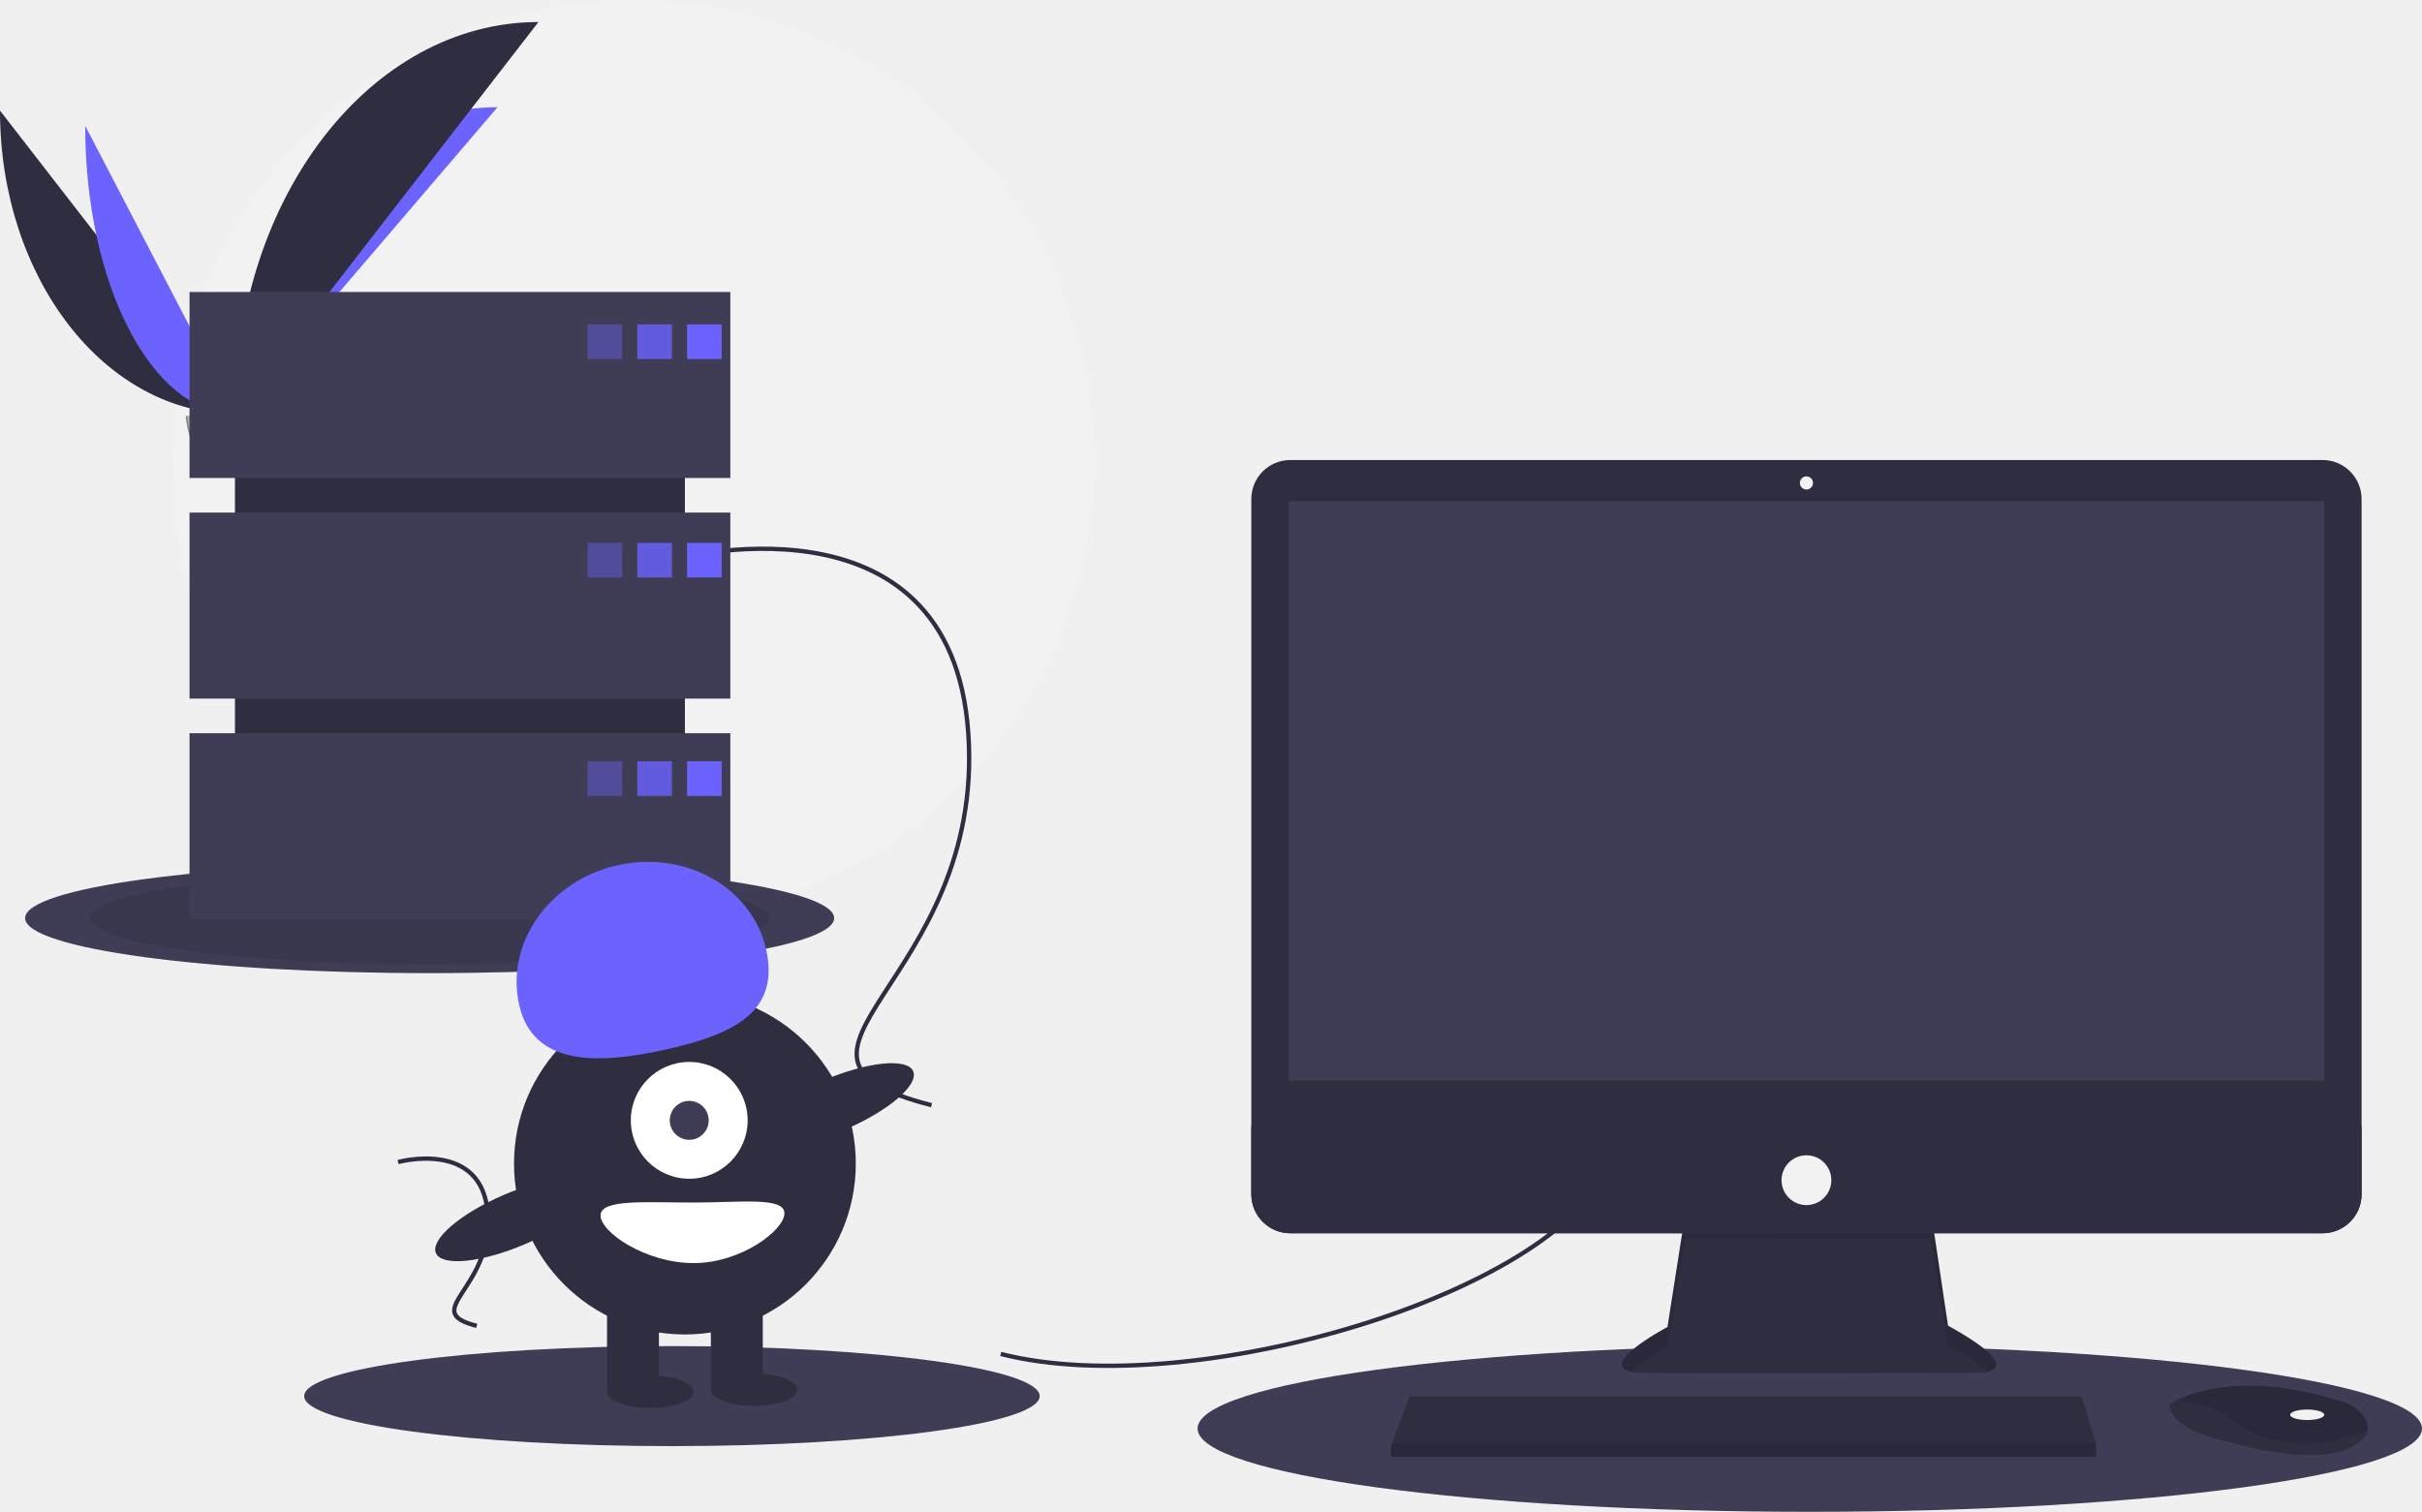
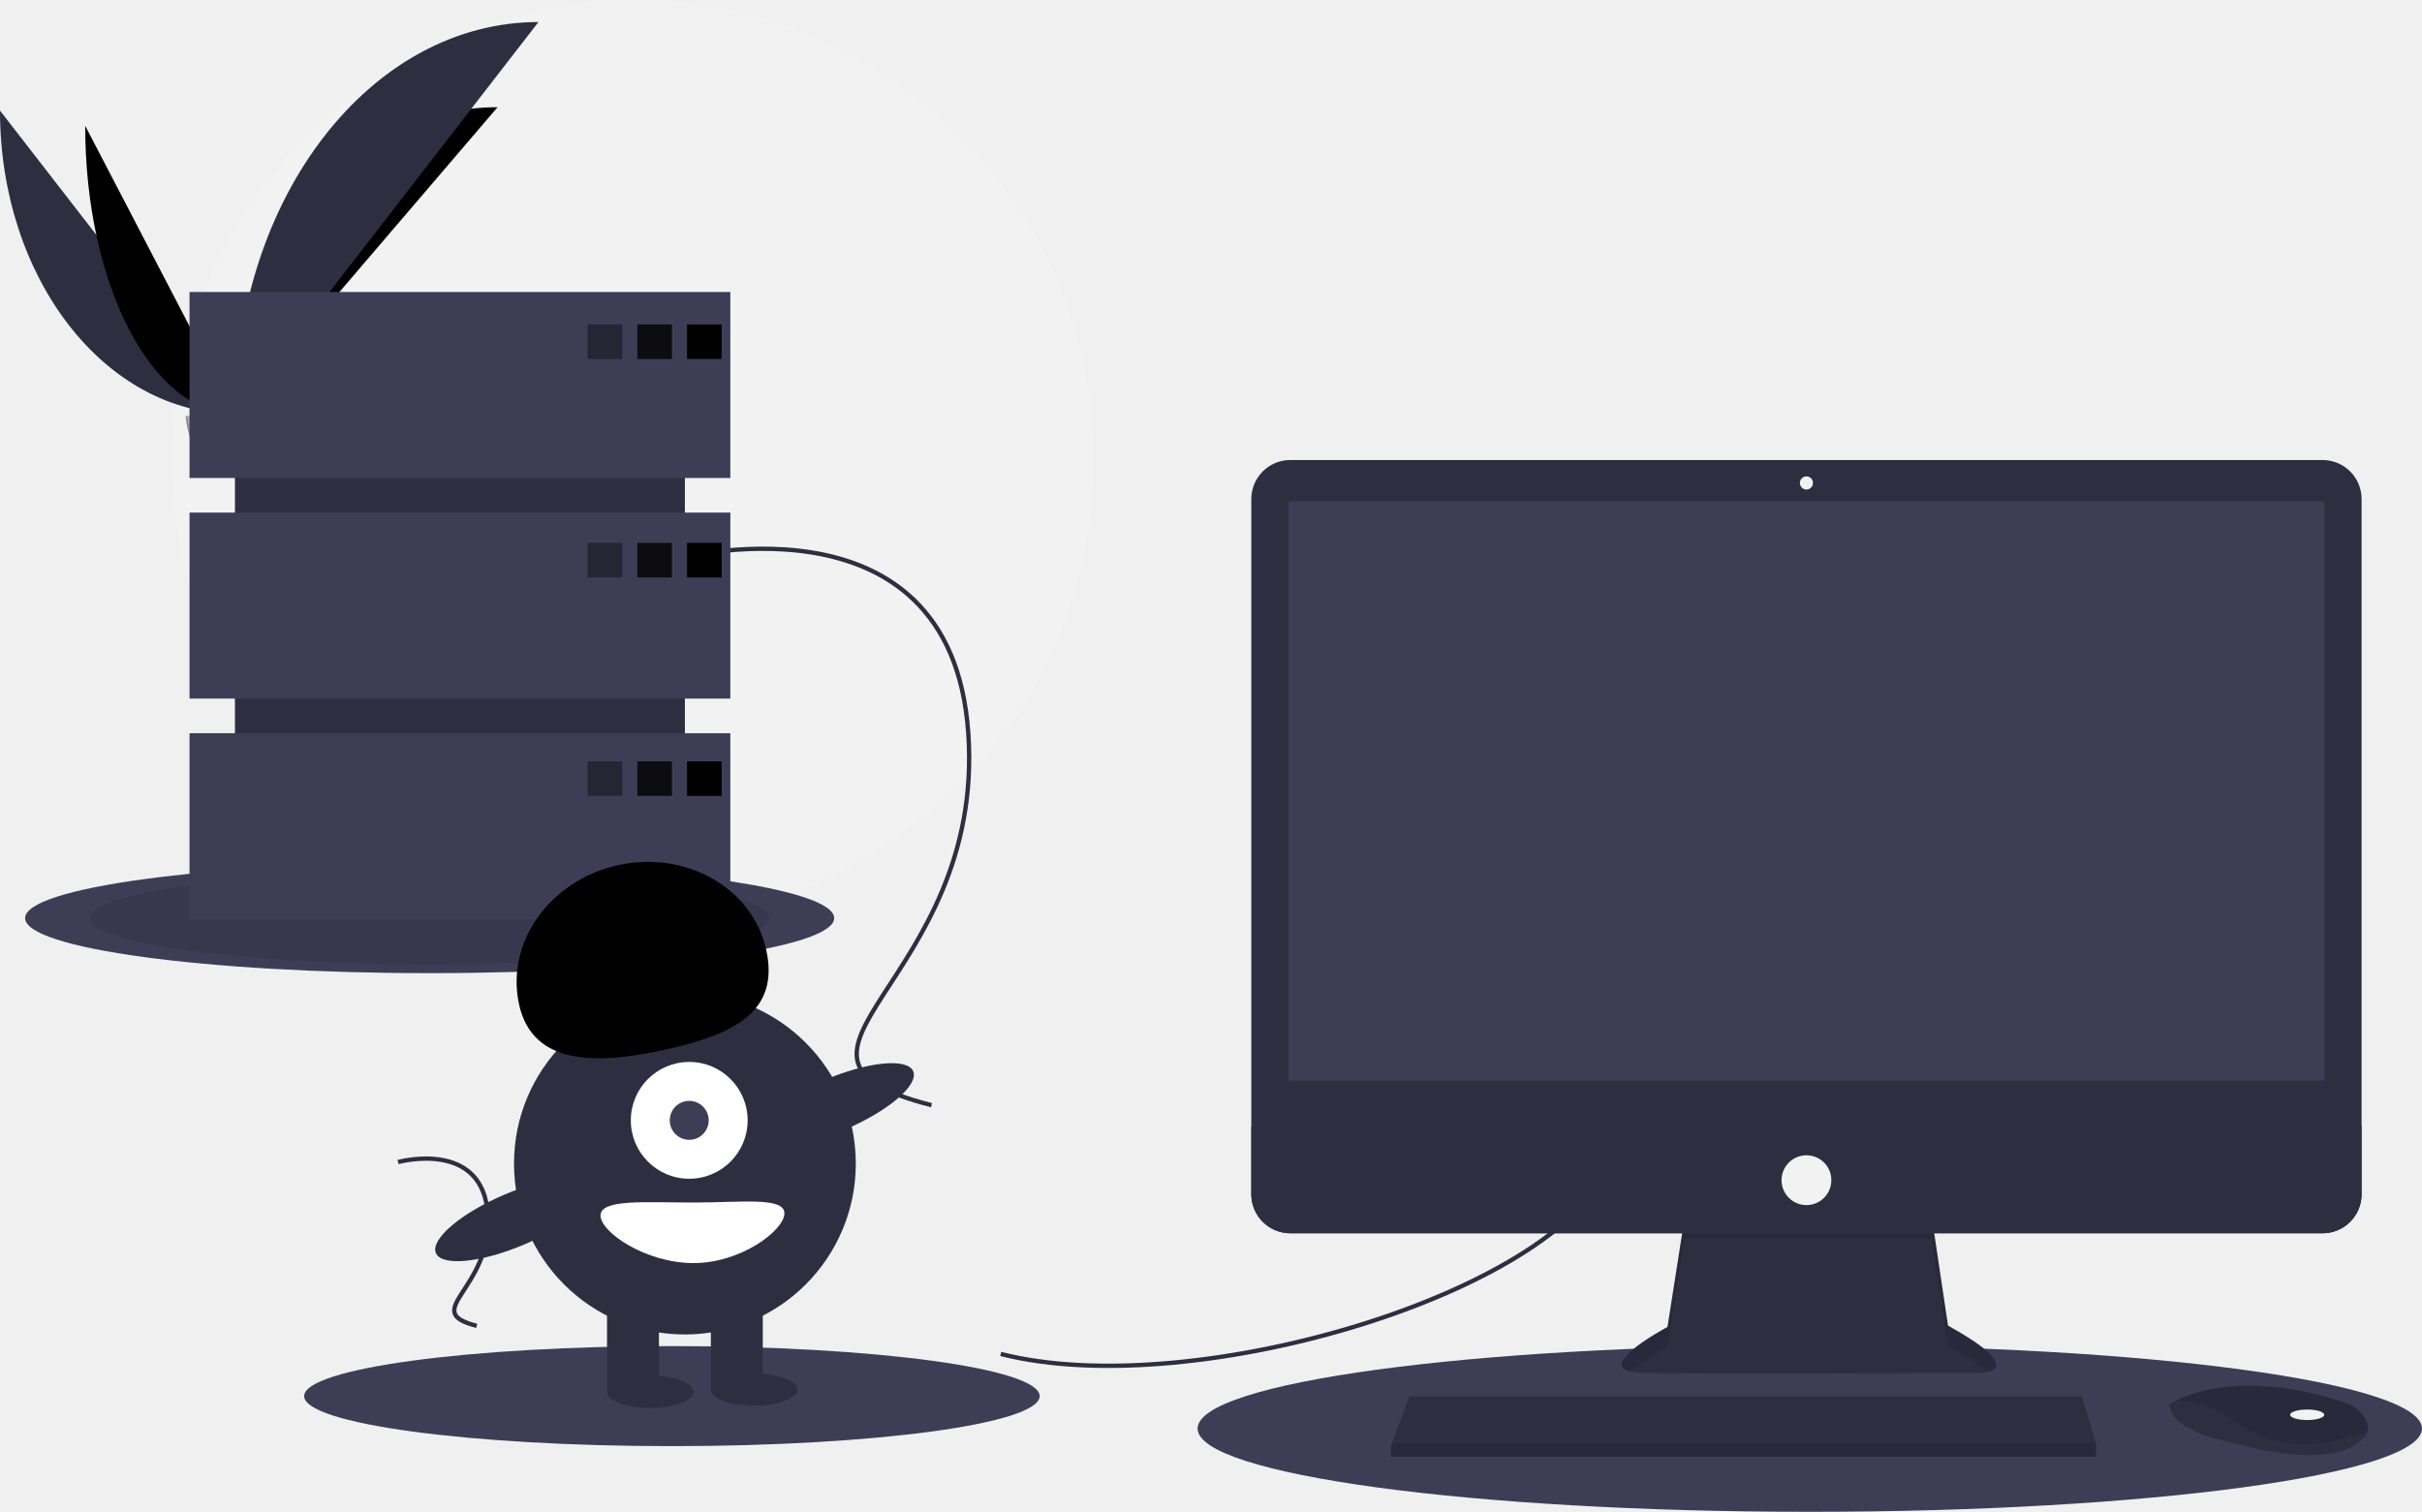
<svg xmlns="http://www.w3.org/2000/svg" aid="aa03ddf9-f8f2-4819-a4ce-be9b0a220741" data-name="Layer 1" width="1119.609" height="699" viewBox="0 0 1119.609 699">
+   <defs>
+     <style>
+       .color {
+         fill: currentColor;
+       }
+     </style>
+   </defs>
  <circle cx="292.609" cy="213" r="213" fill="#f2f2f2" />
  <path d="M31.391,151.642c0,77.498,48.618,140.208,108.701,140.208" transform="translate(-31.39089 -100.5)" fill="#2f2e41" />
-   <path d="M140.092,291.851c0-78.369,54.255-141.784,121.304-141.784" transform="translate(-31.39089 -100.5)" fill="#6c63ff" />
-   <path d="M70.775,158.668c0,73.615,31.003,133.183,69.316,133.183" transform="translate(-31.39089 -100.5)" fill="#6c63ff" />
+   <path class="color" d="M140.092,291.851c0-78.369,54.255-141.784,121.304-141.784" transform="translate(-31.39089 -100.5)" fill="#6c63ff" />
+   <path class="color" d="M70.775,158.668c0,73.615,31.003,133.183,69.316,133.183" transform="translate(-31.39089 -100.5)" fill="#6c63ff" />
  <path d="M140.092,291.851c0-100.138,62.71-181.168,140.208-181.168" transform="translate(-31.39089 -100.5)" fill="#2f2e41" />
  <path d="M117.224,292.839s15.416-.475,20.061-3.783,23.713-7.258,24.866-1.953,23.167,26.388,5.763,26.529-40.439-2.711-45.076-5.535S117.224,292.839,117.224,292.839Z" transform="translate(-31.39089 -100.5)" fill="#a8a8a8" />
  <path d="M168.224,311.785c-17.404.14-40.439-2.711-45.076-5.535-3.531-2.151-4.938-9.869-5.409-13.43-.326.014-.515.02-.515.02s.976,12.433,5.613,15.257,27.672,5.676,45.076,5.535c5.024-.041,6.759-1.828,6.664-4.475C173.879,310.756,171.963,311.755,168.224,311.785Z" transform="translate(-31.39089 -100.5)" opacity="0.2" />
  <ellipse cx="198.609" cy="424.5" rx="187" ry="25.44" fill="#3f3d56" />
  <ellipse cx="198.609" cy="424.5" rx="157" ry="21.359" opacity="0.1" />
  <ellipse cx="836.609" cy="660.5" rx="283" ry="38.5" fill="#3f3d56" />
  <ellipse cx="310.609" cy="645.5" rx="170" ry="23.127" fill="#3f3d56" />
  <path d="M494,726.5c90,23,263-30,282-90" transform="translate(-31.39089 -100.5)" fill="none" stroke="#2f2e41" stroke-miterlimit="10" stroke-width="2" />
  <path d="M341,359.5s130-36,138,80-107,149-17,172" transform="translate(-31.39089 -100.5)" fill="none" stroke="#2f2e41" stroke-miterlimit="10" stroke-width="2" />
  <path d="M215.402,637.783s39.072-10.82,41.477,24.044-32.16,44.783-5.109,51.696" transform="translate(-31.39089 -100.5)" fill="none" stroke="#2f2e41" stroke-miterlimit="10" stroke-width="2" />
  <path d="M810.096,663.74,802.218,714.035s-38.782,20.603-11.513,21.209,155.733,0,155.733,0,24.845,0-14.543-21.815l-7.878-52.719Z" transform="translate(-31.39089 -100.5)" fill="#2f2e41" />
  <path d="M785.219,734.698c6.193-5.51,16.999-11.252,16.999-11.252l7.878-50.295,113.922.107,7.878,49.582c9.185,5.087,14.875,8.987,18.204,11.978,5.059-1.154,10.587-5.444-18.204-21.389l-7.878-52.719-113.922,3.03L802.218,714.035S769.63,731.35,785.219,734.698Z" transform="translate(-31.39089 -100.5)" opacity="0.1" />
  <rect x="578.433" y="212.689" width="513.253" height="357.52" rx="18.046" fill="#2f2e41" />
  <rect x="595.703" y="231.777" width="478.713" height="267.837" fill="#3f3d56" />
  <circle cx="835.059" cy="223.293" r="3.03" fill="#f2f2f2" />
  <path d="M1123.077,621.322V652.663a18.043,18.043,0,0,1-18.046,18.046H627.869A18.043,18.043,0,0,1,609.824,652.663V621.322Z" transform="translate(-31.39089 -100.5)" fill="#2f2e41" />
  <polygon points="968.978 667.466 968.978 673.526 642.968 673.526 642.968 668.678 643.417 667.466 651.452 645.651 962.312 645.651 968.978 667.466" fill="#2f2e41" />
  <path d="M1125.828,762.034c-.594,2.539-2.836,5.217-7.902,7.75-18.179,9.089-55.143-2.424-55.143-2.424s-28.48-4.848-28.48-17.573a22.725,22.725,0,0,1,2.497-1.485c7.643-4.044,32.984-14.021,77.918.422a18.739,18.739,0,0,1,8.541,5.597C1125.079,756.454,1126.507,759.157,1125.828,762.034Z" transform="translate(-31.39089 -100.5)" fill="#2f2e41" />
  <path d="M1125.828,762.034c-22.251,8.526-42.084,9.162-62.439-4.975-10.265-7.126-19.591-8.89-26.59-8.756,7.643-4.044,32.984-14.021,77.918.422a18.739,18.739,0,0,1,8.541,5.597C1125.079,756.454,1126.507,759.157,1125.828,762.034Z" transform="translate(-31.39089 -100.5)" opacity="0.1" />
  <ellipse cx="1066.538" cy="654.135" rx="7.878" ry="2.424" fill="#f2f2f2" />
  <circle cx="835.059" cy="545.667" r="11.513" fill="#f2f2f2" />
  <polygon points="968.978 667.466 968.978 673.526 642.968 673.526 642.968 668.678 643.417 667.466 968.978 667.466" opacity="0.1" />
  <rect x="108.609" y="159" width="208" height="242" fill="#2f2e41" />
  <rect x="87.609" y="135" width="250" height="86" fill="#3f3d56" />
  <rect x="87.609" y="237" width="250" height="86" fill="#3f3d56" />
  <rect x="87.609" y="339" width="250" height="86" fill="#3f3d56" />
-   <rect x="271.609" y="150" width="16" height="16" fill="#6c63ff" opacity="0.4" />
-   <rect x="294.609" y="150" width="16" height="16" fill="#6c63ff" opacity="0.8" />
-   <rect x="317.609" y="150" width="16" height="16" fill="#6c63ff" />
-   <rect x="271.609" y="251" width="16" height="16" fill="#6c63ff" opacity="0.4" />
-   <rect x="294.609" y="251" width="16" height="16" fill="#6c63ff" opacity="0.8" />
-   <rect x="317.609" y="251" width="16" height="16" fill="#6c63ff" />
-   <rect x="271.609" y="352" width="16" height="16" fill="#6c63ff" opacity="0.4" />
-   <rect x="294.609" y="352" width="16" height="16" fill="#6c63ff" opacity="0.8" />
-   <rect x="317.609" y="352" width="16" height="16" fill="#6c63ff" />
+   <rect class="color" x="271.609" y="150" width="16" height="16" fill="#6c63ff" opacity="0.4" />
+   <rect class="color" x="294.609" y="150" width="16" height="16" fill="#6c63ff" opacity="0.8" />
+   <rect class="color" x="317.609" y="150" width="16" height="16" fill="#6c63ff" />
+   <rect class="color" x="271.609" y="251" width="16" height="16" fill="#6c63ff" opacity="0.4" />
+   <rect class="color" x="294.609" y="251" width="16" height="16" fill="#6c63ff" opacity="0.8" />
+   <rect class="color" x="317.609" y="251" width="16" height="16" fill="#6c63ff" />
+   <rect class="color" x="271.609" y="352" width="16" height="16" fill="#6c63ff" opacity="0.4" />
+   <rect class="color" x="294.609" y="352" width="16" height="16" fill="#6c63ff" opacity="0.8" />
+   <rect class="color" x="317.609" y="352" width="16" height="16" fill="#6c63ff" />
  <circle cx="316.609" cy="538" r="79" fill="#2f2e41" />
  <rect x="280.609" y="600" width="24" height="43" fill="#2f2e41" />
  <rect x="328.609" y="600" width="24" height="43" fill="#2f2e41" />
  <ellipse cx="300.609" cy="643.5" rx="20" ry="7.5" fill="#2f2e41" />
  <ellipse cx="348.609" cy="642.5" rx="20" ry="7.5" fill="#2f2e41" />
  <circle cx="318.609" cy="518" r="27" fill="#fff" />
  <circle cx="318.609" cy="518" r="9" fill="#3f3d56" />
-   <path d="M271.367,565.032c-6.379-28.568,14.012-57.434,45.544-64.475s62.265,10.41,68.644,38.978-14.519,39.104-46.051,46.145S277.746,593.6,271.367,565.032Z" transform="translate(-31.39089 -100.5)" fill="#6c63ff" />
+   <path class="color" d="M271.367,565.032c-6.379-28.568,14.012-57.434,45.544-64.475s62.265,10.41,68.644,38.978-14.519,39.104-46.051,46.145S277.746,593.6,271.367,565.032Z" transform="translate(-31.39089 -100.5)" fill="#6c63ff" />
  <ellipse cx="417.215" cy="611.344" rx="39.5" ry="12.4" transform="translate(-238.2867 112.9804) rotate(-23.17116)" fill="#2f2e41" />
  <ellipse cx="269.215" cy="664.344" rx="39.5" ry="12.4" transform="translate(-271.0797 59.02084) rotate(-23.17116)" fill="#2f2e41" />
  <path d="M394,661.5c0,7.732-19.909,23-42,23s-43-14.268-43-22,20.909-6,43-6S394,653.768,394,661.5Z" transform="translate(-31.39089 -100.5)" fill="#fff" />
</svg>
